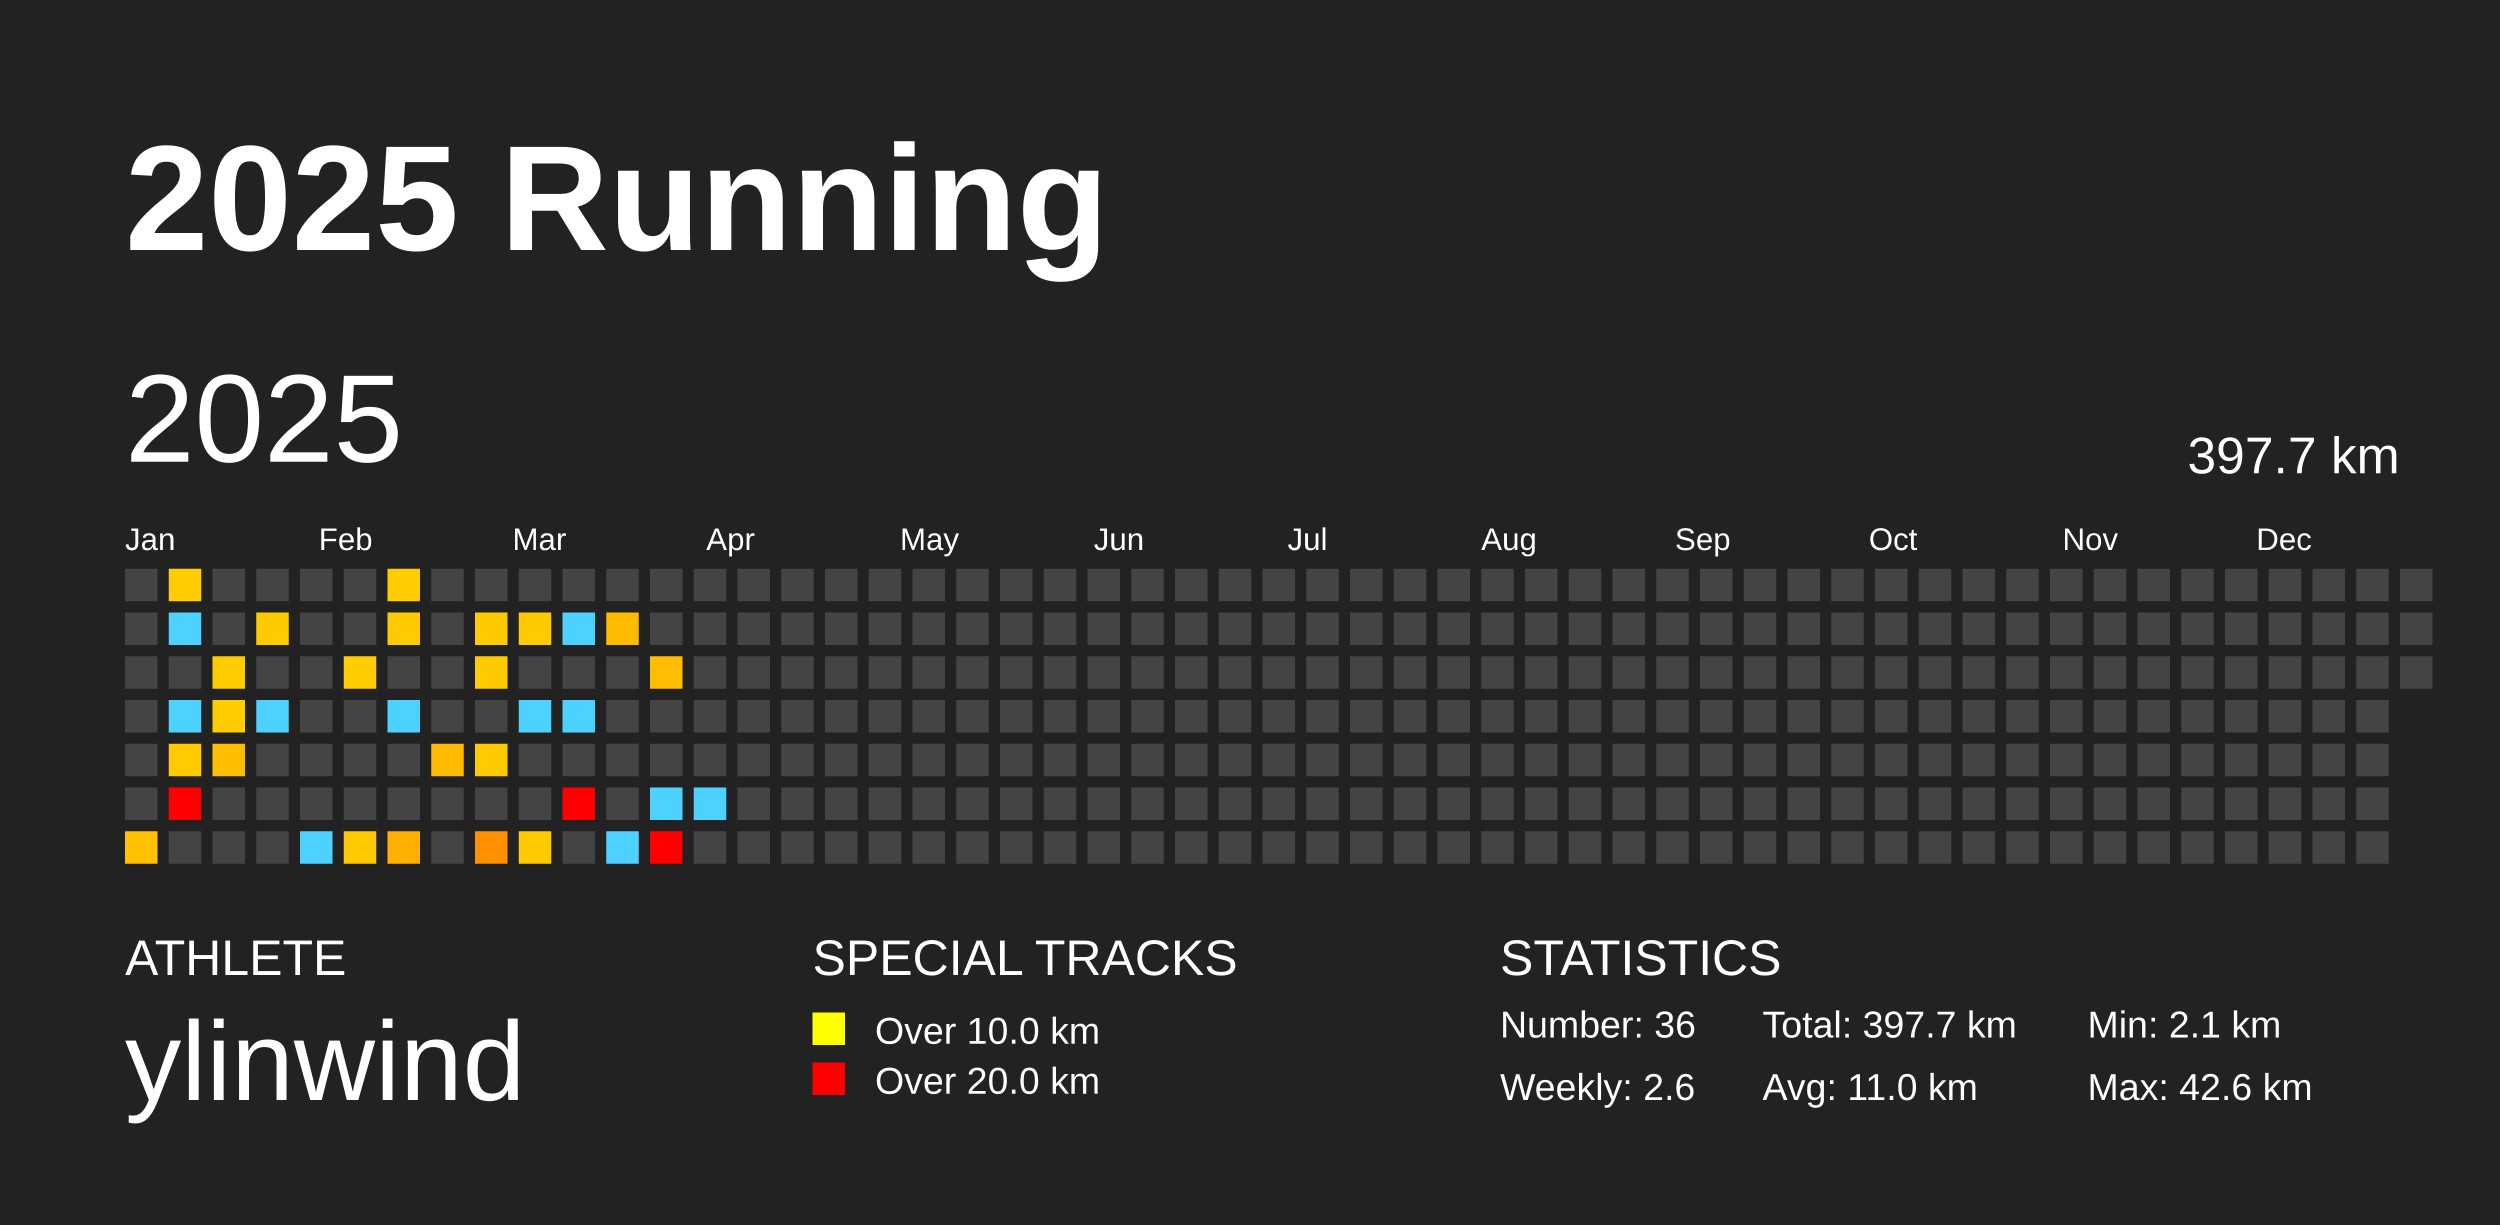
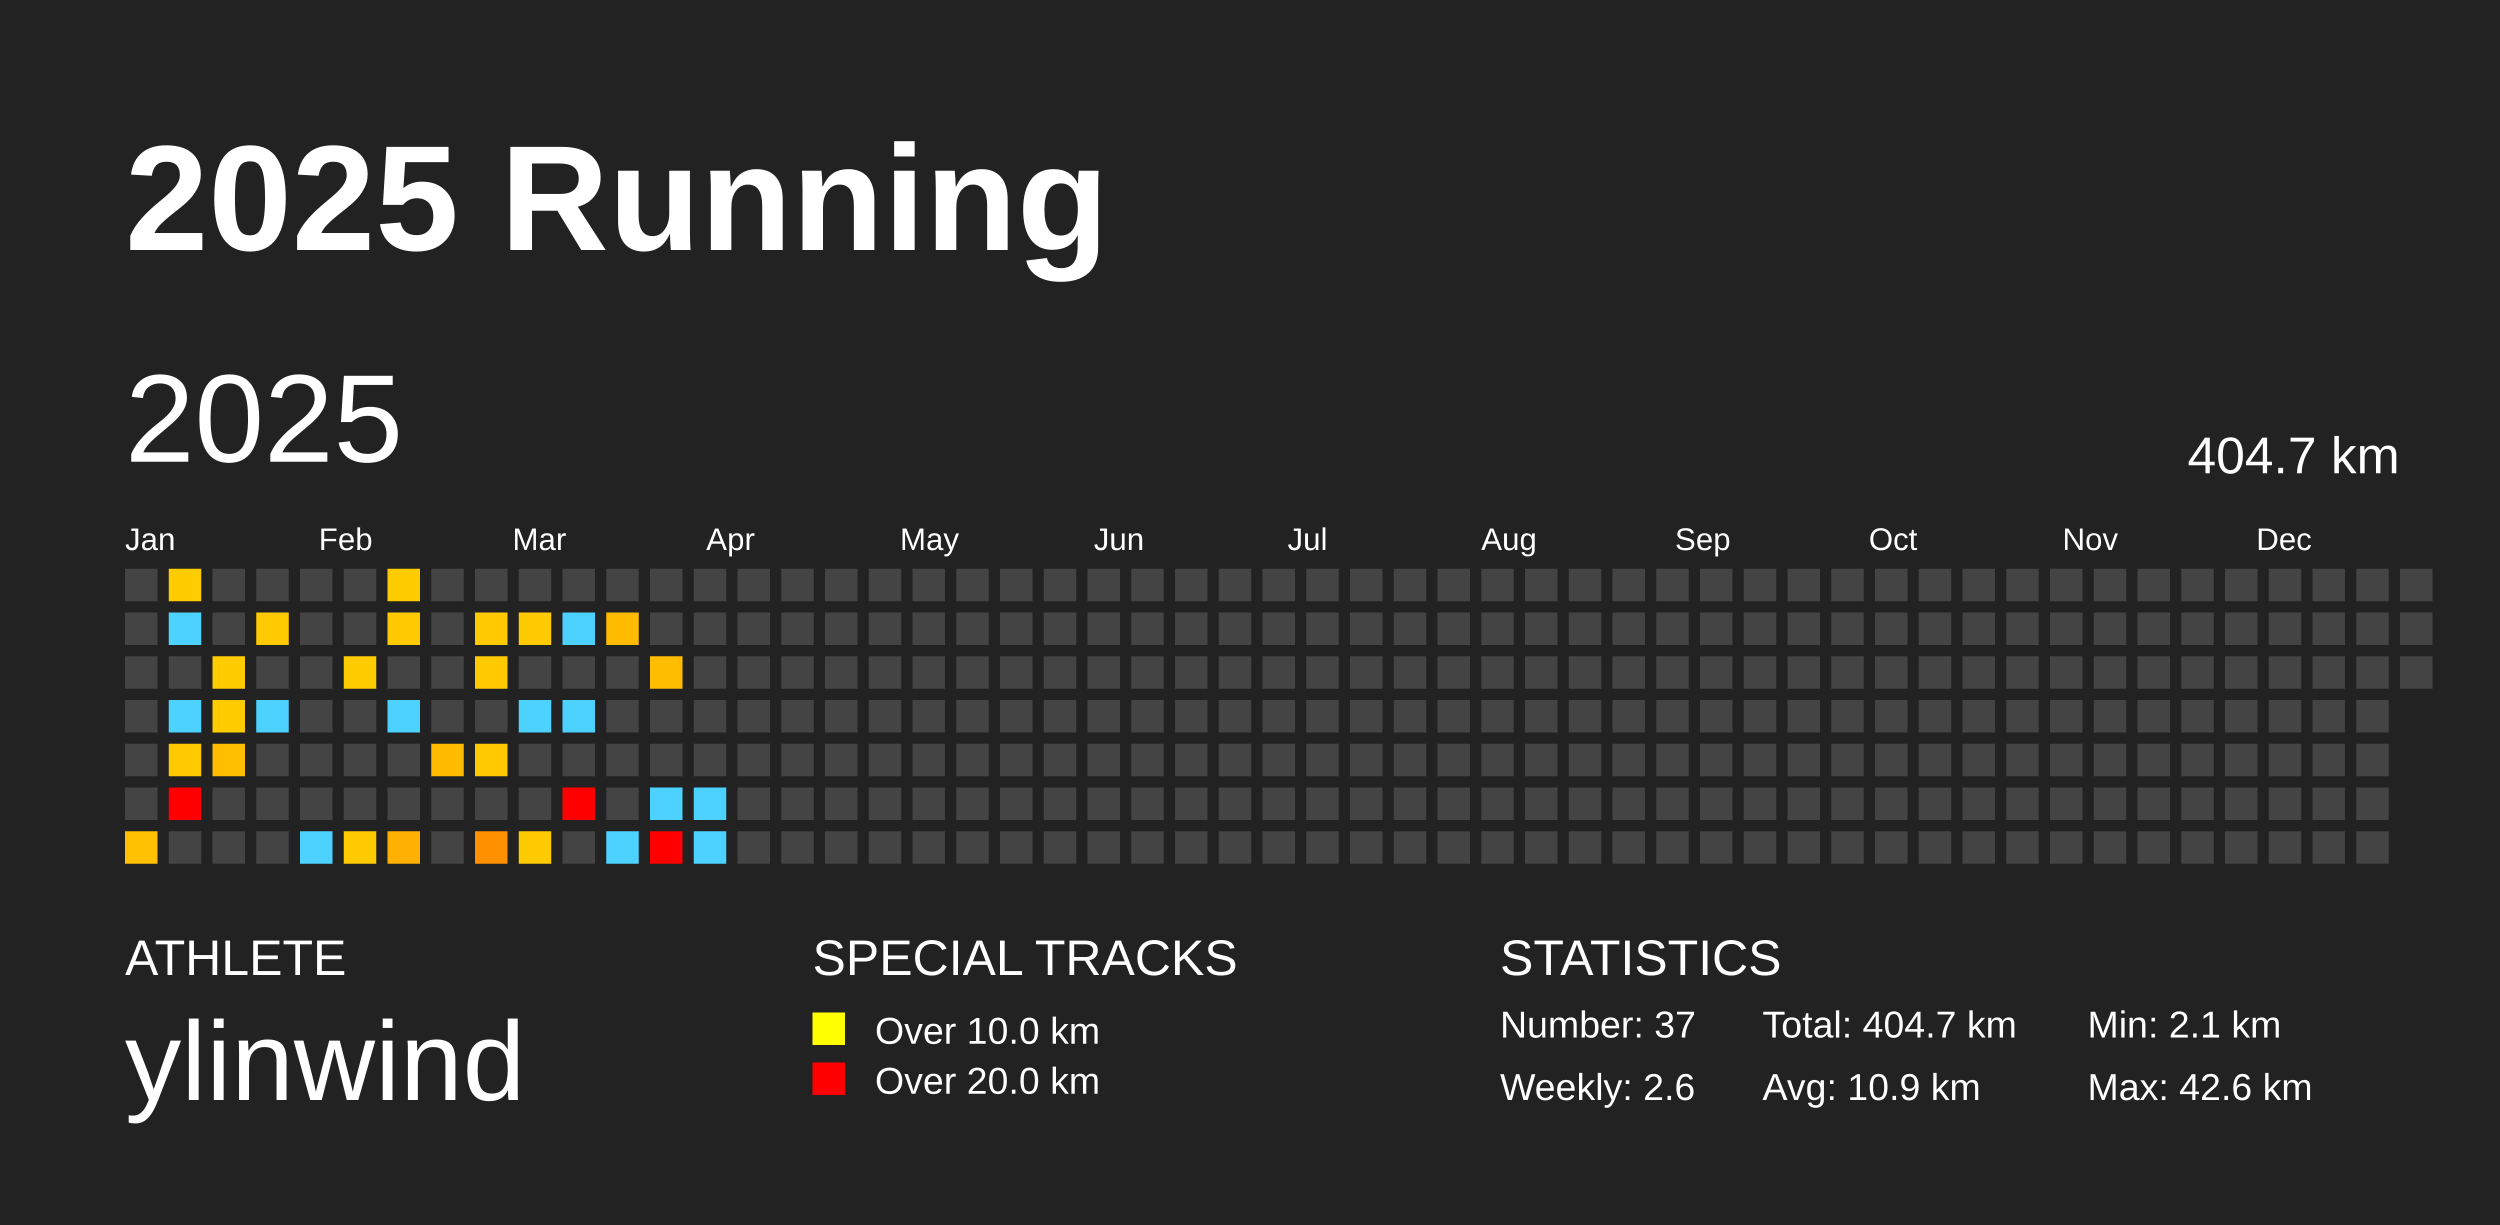
<svg xmlns="http://www.w3.org/2000/svg" baseProfile="full" height="98mm" version="1.1" viewBox="0,0,200,98" width="200mm">
  <defs />
  <rect fill="#222222" height="98" width="200" x="0" y="0" />
  <text fill="#FFFFFF" style="font-size:12px; font-family:Arial; font-weight:bold;" x="10" y="20">2025 Running</text>
  <text fill="#FFFFFF" style="font-size:4px; font-family:Arial" x="10" y="78">ATHLETE</text>
  <text fill="#FFFFFF" style="font-size:9px; font-family:Arial" x="10" y="88">ylinwind</text>
  <text fill="#FFFFFF" style="font-size:4px; font-family:Arial" x="65" y="78">SPECIAL TRACKS</text>
  <rect fill="yellow" height="2.6" width="2.6" x="65" y="81" />
  <text fill="#FFFFFF" style="font-size:3px; font-family:Arial" x="70" y="83.5">Over 10.0 km</text>
  <rect fill="red" height="2.6" width="2.6" x="65" y="85" />
  <text fill="#FFFFFF" style="font-size:3px; font-family:Arial" x="70" y="87.5">Over 20.0 km</text>
  <text fill="#FFFFFF" style="font-size:4px; font-family:Arial" x="120" y="78">STATISTICS</text>
-   <text fill="#FFFFFF" style="font-size:3px; font-family:Arial" x="120" y="83">Number: 36</text>
+   <text fill="#FFFFFF" style="font-size:3px; font-family:Arial" x="120" y="83">Number: 37</text>
  <text fill="#FFFFFF" style="font-size:3px; font-family:Arial" x="120" y="88">Weekly: 2.6</text>
-   <text fill="#FFFFFF" style="font-size:3px; font-family:Arial" x="141" y="83">Total: 397.7 km</text>
-   <text fill="#FFFFFF" style="font-size:3px; font-family:Arial" x="141" y="88">Avg: 11.0 km</text>
+   <text fill="#FFFFFF" style="font-size:3px; font-family:Arial" x="141" y="83">Total: 404.7 km</text>
+   <text fill="#FFFFFF" style="font-size:3px; font-family:Arial" x="141" y="88">Avg: 10.9 km</text>
  <text fill="#FFFFFF" style="font-size:3px; font-family:Arial" x="167" y="83">Min: 2.1 km</text>
  <text fill="#FFFFFF" style="font-size:3px; font-family:Arial" x="167" y="88">Max: 42.6 km</text>
  <text dominant-baseline="hanging" fill="#FFFFFF" style="font-size:10.0px; font-family:Arial;" x="10" y="30">2025</text>
-   <text dominant-baseline="hanging" fill="#FFFFFF" style="font-size:4.125px; font-family:Arial;" x="175" y="35">397.7 km</text>
+   <text dominant-baseline="hanging" fill="#FFFFFF" style="font-size:4.125px; font-family:Arial;" x="175" y="35">404.7 km</text>
  <text fill="#FFFFFF" style="font-size:2.5px; font-family:Arial" x="10.0" y="44">Jan</text>
  <text fill="#FFFFFF" style="font-size:2.5px; font-family:Arial" x="25.5" y="44">Feb</text>
  <text fill="#FFFFFF" style="font-size:2.5px; font-family:Arial" x="41.0" y="44">Mar</text>
  <text fill="#FFFFFF" style="font-size:2.5px; font-family:Arial" x="56.5" y="44">Apr</text>
  <text fill="#FFFFFF" style="font-size:2.5px; font-family:Arial" x="72.0" y="44">May</text>
  <text fill="#FFFFFF" style="font-size:2.5px; font-family:Arial" x="87.5" y="44">Jun</text>
  <text fill="#FFFFFF" style="font-size:2.5px; font-family:Arial" x="103.0" y="44">Jul</text>
  <text fill="#FFFFFF" style="font-size:2.5px; font-family:Arial" x="118.5" y="44">Aug</text>
  <text fill="#FFFFFF" style="font-size:2.5px; font-family:Arial" x="134.0" y="44">Sep</text>
  <text fill="#FFFFFF" style="font-size:2.5px; font-family:Arial" x="149.5" y="44">Oct</text>
  <text fill="#FFFFFF" style="font-size:2.5px; font-family:Arial" x="165.0" y="44">Nov</text>
  <text fill="#FFFFFF" style="font-size:2.5px; font-family:Arial" x="180.5" y="44">Dec</text>
  <rect fill="#444444" height="2.6" width="2.6" x="10.0" y="45.5" />
  <rect fill="#444444" height="2.6" width="2.6" x="10.0" y="49.0" />
  <rect fill="#444444" height="2.6" width="2.6" x="10.0" y="52.5" />
  <rect fill="#444444" height="2.6" width="2.6" x="10.0" y="56.0" />
  <rect fill="#444444" height="2.6" width="2.6" x="10.0" y="59.5" />
  <rect fill="#444444" height="2.6" width="2.6" x="10.0" y="63.0" />
  <rect fill="#ffc100" height="2.6" width="2.6" x="10.0" y="66.5" />
  <rect fill="#ffcc00" height="2.6" width="2.6" x="13.5" y="45.5" />
  <rect fill="#4dd2ff" height="2.6" width="2.6" x="13.5" y="49.0" />
  <rect fill="#444444" height="2.6" width="2.6" x="13.5" y="52.5" />
  <rect fill="#4dd2ff" height="2.6" width="2.6" x="13.5" y="56.0" />
  <rect fill="#ffcb00" height="2.6" width="2.6" x="13.5" y="59.5" />
  <rect fill="red" height="2.6" width="2.6" x="13.5" y="63.0" />
  <rect fill="#444444" height="2.6" width="2.6" x="13.5" y="66.5" />
  <rect fill="#444444" height="2.6" width="2.6" x="17.0" y="45.5" />
  <rect fill="#444444" height="2.6" width="2.6" x="17.0" y="49.0" />
  <rect fill="#ffcc00" height="2.6" width="2.6" x="17.0" y="52.5" />
  <rect fill="#ffcc00" height="2.6" width="2.6" x="17.0" y="56.0" />
  <rect fill="#ffbe00" height="2.6" width="2.6" x="17.0" y="59.5" />
  <rect fill="#444444" height="2.6" width="2.6" x="17.0" y="63.0" />
  <rect fill="#444444" height="2.6" width="2.6" x="17.0" y="66.5" />
  <rect fill="#444444" height="2.6" width="2.6" x="20.5" y="45.5" />
  <rect fill="#ffcb00" height="2.6" width="2.6" x="20.5" y="49.0" />
  <rect fill="#444444" height="2.6" width="2.6" x="20.5" y="52.5" />
  <rect fill="#4dd2ff" height="2.6" width="2.6" x="20.5" y="56.0" />
  <rect fill="#444444" height="2.6" width="2.6" x="20.5" y="59.5" />
  <rect fill="#444444" height="2.6" width="2.6" x="20.5" y="63.0" />
  <rect fill="#444444" height="2.6" width="2.6" x="20.5" y="66.5" />
  <rect fill="#444444" height="2.6" width="2.6" x="24.0" y="45.5" />
  <rect fill="#444444" height="2.6" width="2.6" x="24.0" y="49.0" />
  <rect fill="#444444" height="2.6" width="2.6" x="24.0" y="52.5" />
  <rect fill="#444444" height="2.6" width="2.6" x="24.0" y="56.0" />
  <rect fill="#444444" height="2.6" width="2.6" x="24.0" y="59.5" />
  <rect fill="#444444" height="2.6" width="2.6" x="24.0" y="63.0" />
  <rect fill="#4dd2ff" height="2.6" width="2.6" x="24.0" y="66.5" />
  <rect fill="#444444" height="2.6" width="2.6" x="27.5" y="45.5" />
  <rect fill="#444444" height="2.6" width="2.6" x="27.5" y="49.0" />
  <rect fill="#ffcc00" height="2.6" width="2.6" x="27.5" y="52.5" />
  <rect fill="#444444" height="2.6" width="2.6" x="27.5" y="56.0" />
  <rect fill="#444444" height="2.6" width="2.6" x="27.5" y="59.5" />
  <rect fill="#444444" height="2.6" width="2.6" x="27.5" y="63.0" />
  <rect fill="#ffca00" height="2.6" width="2.6" x="27.5" y="66.5" />
  <rect fill="#ffcc00" height="2.6" width="2.6" x="31.0" y="45.5" />
  <rect fill="#ffcb00" height="2.6" width="2.6" x="31.0" y="49.0" />
  <rect fill="#444444" height="2.6" width="2.6" x="31.0" y="52.5" />
  <rect fill="#4dd2ff" height="2.6" width="2.6" x="31.0" y="56.0" />
  <rect fill="#444444" height="2.6" width="2.6" x="31.0" y="59.5" />
  <rect fill="#444444" height="2.6" width="2.6" x="31.0" y="63.0" />
  <rect fill="#ffb000" height="2.6" width="2.6" x="31.0" y="66.5" />
  <rect fill="#444444" height="2.6" width="2.6" x="34.5" y="45.5" />
  <rect fill="#444444" height="2.6" width="2.6" x="34.5" y="49.0" />
  <rect fill="#444444" height="2.6" width="2.6" x="34.5" y="52.5" />
  <rect fill="#444444" height="2.6" width="2.6" x="34.5" y="56.0" />
  <rect fill="#ffbb00" height="2.6" width="2.6" x="34.5" y="59.5" />
  <rect fill="#444444" height="2.6" width="2.6" x="34.5" y="63.0" />
  <rect fill="#444444" height="2.6" width="2.6" x="34.5" y="66.5" />
  <rect fill="#444444" height="2.6" width="2.6" x="38.0" y="45.5" />
  <rect fill="#ffca00" height="2.6" width="2.6" x="38.0" y="49.0" />
  <rect fill="#ffcb00" height="2.6" width="2.6" x="38.0" y="52.5" />
  <rect fill="#444444" height="2.6" width="2.6" x="38.0" y="56.0" />
  <rect fill="#ffcb00" height="2.6" width="2.6" x="38.0" y="59.5" />
  <rect fill="#444444" height="2.6" width="2.6" x="38.0" y="63.0" />
  <rect fill="#ff9000" height="2.6" width="2.6" x="38.0" y="66.5" />
  <rect fill="#444444" height="2.6" width="2.6" x="41.5" y="45.5" />
  <rect fill="#ffca00" height="2.6" width="2.6" x="41.5" y="49.0" />
  <rect fill="#444444" height="2.6" width="2.6" x="41.5" y="52.5" />
  <rect fill="#4dd2ff" height="2.6" width="2.6" x="41.5" y="56.0" />
  <rect fill="#444444" height="2.6" width="2.6" x="41.5" y="59.5" />
  <rect fill="#444444" height="2.6" width="2.6" x="41.5" y="63.0" />
  <rect fill="#ffcb00" height="2.6" width="2.6" x="41.5" y="66.5" />
  <rect fill="#444444" height="2.6" width="2.6" x="45.0" y="45.5" />
  <rect fill="#4dd2ff" height="2.6" width="2.6" x="45.0" y="49.0" />
  <rect fill="#444444" height="2.6" width="2.6" x="45.0" y="52.5" />
  <rect fill="#4dd2ff" height="2.6" width="2.6" x="45.0" y="56.0" />
  <rect fill="#444444" height="2.6" width="2.6" x="45.0" y="59.5" />
  <rect fill="red" height="2.6" width="2.6" x="45.0" y="63.0" />
  <rect fill="#444444" height="2.6" width="2.6" x="45.0" y="66.5" />
  <rect fill="#444444" height="2.6" width="2.6" x="48.5" y="45.5" />
  <rect fill="#ffbb00" height="2.6" width="2.6" x="48.5" y="49.0" />
  <rect fill="#444444" height="2.6" width="2.6" x="48.5" y="52.5" />
  <rect fill="#444444" height="2.6" width="2.6" x="48.5" y="56.0" />
  <rect fill="#444444" height="2.6" width="2.6" x="48.5" y="59.5" />
  <rect fill="#444444" height="2.6" width="2.6" x="48.5" y="63.0" />
  <rect fill="#4dd2ff" height="2.6" width="2.6" x="48.5" y="66.5" />
  <rect fill="#444444" height="2.6" width="2.6" x="52.0" y="45.5" />
  <rect fill="#444444" height="2.6" width="2.6" x="52.0" y="49.0" />
  <rect fill="#ffbd00" height="2.6" width="2.6" x="52.0" y="52.5" />
  <rect fill="#444444" height="2.6" width="2.6" x="52.0" y="56.0" />
  <rect fill="#444444" height="2.6" width="2.6" x="52.0" y="59.5" />
  <rect fill="#4dd2ff" height="2.6" width="2.6" x="52.0" y="63.0" />
  <rect fill="red" height="2.6" width="2.6" x="52.0" y="66.5" />
  <rect fill="#444444" height="2.6" width="2.6" x="55.5" y="45.5" />
  <rect fill="#444444" height="2.6" width="2.6" x="55.5" y="49.0" />
  <rect fill="#444444" height="2.6" width="2.6" x="55.5" y="52.5" />
  <rect fill="#444444" height="2.6" width="2.6" x="55.5" y="56.0" />
  <rect fill="#444444" height="2.6" width="2.6" x="55.5" y="59.5" />
  <rect fill="#4dd2ff" height="2.6" width="2.6" x="55.5" y="63.0" />
-   <rect fill="#444444" height="2.6" width="2.6" x="55.5" y="66.5" />
+   <rect fill="#4dd2ff" height="2.6" width="2.6" x="55.5" y="66.5" />
  <rect fill="#444444" height="2.6" width="2.6" x="59.0" y="45.5" />
  <rect fill="#444444" height="2.6" width="2.6" x="59.0" y="49.0" />
  <rect fill="#444444" height="2.6" width="2.6" x="59.0" y="52.5" />
  <rect fill="#444444" height="2.6" width="2.6" x="59.0" y="56.0" />
  <rect fill="#444444" height="2.6" width="2.6" x="59.0" y="59.5" />
  <rect fill="#444444" height="2.6" width="2.6" x="59.0" y="63.0" />
  <rect fill="#444444" height="2.6" width="2.6" x="59.0" y="66.5" />
  <rect fill="#444444" height="2.6" width="2.6" x="62.5" y="45.5" />
  <rect fill="#444444" height="2.6" width="2.6" x="62.5" y="49.0" />
  <rect fill="#444444" height="2.6" width="2.6" x="62.5" y="52.5" />
  <rect fill="#444444" height="2.6" width="2.6" x="62.5" y="56.0" />
  <rect fill="#444444" height="2.6" width="2.6" x="62.5" y="59.5" />
  <rect fill="#444444" height="2.6" width="2.6" x="62.5" y="63.0" />
  <rect fill="#444444" height="2.6" width="2.6" x="62.5" y="66.5" />
  <rect fill="#444444" height="2.6" width="2.6" x="66.0" y="45.5" />
  <rect fill="#444444" height="2.6" width="2.6" x="66.0" y="49.0" />
  <rect fill="#444444" height="2.6" width="2.6" x="66.0" y="52.5" />
  <rect fill="#444444" height="2.6" width="2.6" x="66.0" y="56.0" />
  <rect fill="#444444" height="2.6" width="2.6" x="66.0" y="59.5" />
  <rect fill="#444444" height="2.6" width="2.6" x="66.0" y="63.0" />
  <rect fill="#444444" height="2.6" width="2.6" x="66.0" y="66.5" />
  <rect fill="#444444" height="2.6" width="2.6" x="69.5" y="45.5" />
  <rect fill="#444444" height="2.6" width="2.6" x="69.5" y="49.0" />
  <rect fill="#444444" height="2.6" width="2.6" x="69.5" y="52.5" />
  <rect fill="#444444" height="2.6" width="2.6" x="69.5" y="56.0" />
  <rect fill="#444444" height="2.6" width="2.6" x="69.5" y="59.5" />
  <rect fill="#444444" height="2.6" width="2.6" x="69.5" y="63.0" />
  <rect fill="#444444" height="2.6" width="2.6" x="69.5" y="66.5" />
  <rect fill="#444444" height="2.6" width="2.6" x="73.0" y="45.5" />
  <rect fill="#444444" height="2.6" width="2.6" x="73.0" y="49.0" />
  <rect fill="#444444" height="2.6" width="2.6" x="73.0" y="52.5" />
  <rect fill="#444444" height="2.6" width="2.6" x="73.0" y="56.0" />
  <rect fill="#444444" height="2.6" width="2.6" x="73.0" y="59.5" />
  <rect fill="#444444" height="2.6" width="2.6" x="73.0" y="63.0" />
  <rect fill="#444444" height="2.6" width="2.6" x="73.0" y="66.5" />
  <rect fill="#444444" height="2.6" width="2.6" x="76.5" y="45.5" />
  <rect fill="#444444" height="2.6" width="2.6" x="76.5" y="49.0" />
  <rect fill="#444444" height="2.6" width="2.6" x="76.5" y="52.5" />
  <rect fill="#444444" height="2.6" width="2.6" x="76.5" y="56.0" />
  <rect fill="#444444" height="2.6" width="2.6" x="76.5" y="59.5" />
  <rect fill="#444444" height="2.6" width="2.6" x="76.5" y="63.0" />
  <rect fill="#444444" height="2.6" width="2.6" x="76.5" y="66.5" />
  <rect fill="#444444" height="2.6" width="2.6" x="80.0" y="45.5" />
  <rect fill="#444444" height="2.6" width="2.6" x="80.0" y="49.0" />
  <rect fill="#444444" height="2.6" width="2.6" x="80.0" y="52.5" />
  <rect fill="#444444" height="2.6" width="2.6" x="80.0" y="56.0" />
  <rect fill="#444444" height="2.6" width="2.6" x="80.0" y="59.5" />
  <rect fill="#444444" height="2.6" width="2.6" x="80.0" y="63.0" />
  <rect fill="#444444" height="2.6" width="2.6" x="80.0" y="66.5" />
  <rect fill="#444444" height="2.6" width="2.6" x="83.5" y="45.5" />
  <rect fill="#444444" height="2.6" width="2.6" x="83.5" y="49.0" />
  <rect fill="#444444" height="2.6" width="2.6" x="83.5" y="52.5" />
  <rect fill="#444444" height="2.6" width="2.6" x="83.5" y="56.0" />
  <rect fill="#444444" height="2.6" width="2.6" x="83.5" y="59.5" />
  <rect fill="#444444" height="2.6" width="2.6" x="83.5" y="63.0" />
  <rect fill="#444444" height="2.6" width="2.6" x="83.5" y="66.5" />
  <rect fill="#444444" height="2.6" width="2.6" x="87.0" y="45.5" />
  <rect fill="#444444" height="2.6" width="2.6" x="87.0" y="49.0" />
  <rect fill="#444444" height="2.6" width="2.6" x="87.0" y="52.5" />
  <rect fill="#444444" height="2.6" width="2.6" x="87.0" y="56.0" />
  <rect fill="#444444" height="2.6" width="2.6" x="87.0" y="59.5" />
  <rect fill="#444444" height="2.6" width="2.6" x="87.0" y="63.0" />
  <rect fill="#444444" height="2.6" width="2.6" x="87.0" y="66.5" />
  <rect fill="#444444" height="2.6" width="2.6" x="90.5" y="45.5" />
  <rect fill="#444444" height="2.6" width="2.6" x="90.5" y="49.0" />
  <rect fill="#444444" height="2.6" width="2.6" x="90.5" y="52.5" />
  <rect fill="#444444" height="2.6" width="2.6" x="90.5" y="56.0" />
  <rect fill="#444444" height="2.6" width="2.6" x="90.5" y="59.5" />
  <rect fill="#444444" height="2.6" width="2.6" x="90.5" y="63.0" />
  <rect fill="#444444" height="2.6" width="2.6" x="90.5" y="66.5" />
  <rect fill="#444444" height="2.6" width="2.6" x="94.0" y="45.5" />
  <rect fill="#444444" height="2.6" width="2.6" x="94.0" y="49.0" />
  <rect fill="#444444" height="2.6" width="2.6" x="94.0" y="52.5" />
  <rect fill="#444444" height="2.6" width="2.6" x="94.0" y="56.0" />
  <rect fill="#444444" height="2.6" width="2.6" x="94.0" y="59.5" />
  <rect fill="#444444" height="2.6" width="2.6" x="94.0" y="63.0" />
  <rect fill="#444444" height="2.6" width="2.6" x="94.0" y="66.5" />
  <rect fill="#444444" height="2.6" width="2.6" x="97.5" y="45.5" />
  <rect fill="#444444" height="2.6" width="2.6" x="97.5" y="49.0" />
  <rect fill="#444444" height="2.6" width="2.6" x="97.5" y="52.5" />
  <rect fill="#444444" height="2.6" width="2.6" x="97.5" y="56.0" />
  <rect fill="#444444" height="2.6" width="2.6" x="97.5" y="59.5" />
  <rect fill="#444444" height="2.6" width="2.6" x="97.5" y="63.0" />
  <rect fill="#444444" height="2.6" width="2.6" x="97.5" y="66.5" />
  <rect fill="#444444" height="2.6" width="2.6" x="101.0" y="45.5" />
  <rect fill="#444444" height="2.6" width="2.6" x="101.0" y="49.0" />
  <rect fill="#444444" height="2.6" width="2.6" x="101.0" y="52.5" />
  <rect fill="#444444" height="2.6" width="2.6" x="101.0" y="56.0" />
  <rect fill="#444444" height="2.6" width="2.6" x="101.0" y="59.5" />
  <rect fill="#444444" height="2.6" width="2.6" x="101.0" y="63.0" />
  <rect fill="#444444" height="2.6" width="2.6" x="101.0" y="66.5" />
  <rect fill="#444444" height="2.6" width="2.6" x="104.5" y="45.5" />
  <rect fill="#444444" height="2.6" width="2.6" x="104.5" y="49.0" />
  <rect fill="#444444" height="2.6" width="2.6" x="104.5" y="52.5" />
  <rect fill="#444444" height="2.6" width="2.6" x="104.5" y="56.0" />
  <rect fill="#444444" height="2.6" width="2.6" x="104.5" y="59.5" />
  <rect fill="#444444" height="2.6" width="2.6" x="104.5" y="63.0" />
  <rect fill="#444444" height="2.6" width="2.6" x="104.5" y="66.5" />
  <rect fill="#444444" height="2.6" width="2.6" x="108.0" y="45.5" />
  <rect fill="#444444" height="2.6" width="2.6" x="108.0" y="49.0" />
  <rect fill="#444444" height="2.6" width="2.6" x="108.0" y="52.5" />
  <rect fill="#444444" height="2.6" width="2.6" x="108.0" y="56.0" />
  <rect fill="#444444" height="2.6" width="2.6" x="108.0" y="59.5" />
  <rect fill="#444444" height="2.6" width="2.6" x="108.0" y="63.0" />
  <rect fill="#444444" height="2.6" width="2.6" x="108.0" y="66.5" />
  <rect fill="#444444" height="2.6" width="2.6" x="111.5" y="45.5" />
  <rect fill="#444444" height="2.6" width="2.6" x="111.5" y="49.0" />
  <rect fill="#444444" height="2.6" width="2.6" x="111.5" y="52.5" />
  <rect fill="#444444" height="2.6" width="2.6" x="111.5" y="56.0" />
  <rect fill="#444444" height="2.6" width="2.6" x="111.5" y="59.5" />
  <rect fill="#444444" height="2.6" width="2.6" x="111.5" y="63.0" />
  <rect fill="#444444" height="2.6" width="2.6" x="111.5" y="66.5" />
  <rect fill="#444444" height="2.6" width="2.6" x="115.0" y="45.5" />
  <rect fill="#444444" height="2.6" width="2.6" x="115.0" y="49.0" />
  <rect fill="#444444" height="2.6" width="2.6" x="115.0" y="52.5" />
  <rect fill="#444444" height="2.6" width="2.6" x="115.0" y="56.0" />
  <rect fill="#444444" height="2.6" width="2.6" x="115.0" y="59.5" />
  <rect fill="#444444" height="2.6" width="2.6" x="115.0" y="63.0" />
  <rect fill="#444444" height="2.6" width="2.6" x="115.0" y="66.5" />
  <rect fill="#444444" height="2.6" width="2.6" x="118.5" y="45.5" />
  <rect fill="#444444" height="2.6" width="2.6" x="118.5" y="49.0" />
  <rect fill="#444444" height="2.6" width="2.6" x="118.5" y="52.5" />
  <rect fill="#444444" height="2.6" width="2.6" x="118.5" y="56.0" />
  <rect fill="#444444" height="2.6" width="2.6" x="118.5" y="59.5" />
  <rect fill="#444444" height="2.6" width="2.6" x="118.5" y="63.0" />
  <rect fill="#444444" height="2.6" width="2.6" x="118.5" y="66.5" />
  <rect fill="#444444" height="2.6" width="2.6" x="122.0" y="45.5" />
  <rect fill="#444444" height="2.6" width="2.6" x="122.0" y="49.0" />
  <rect fill="#444444" height="2.6" width="2.6" x="122.0" y="52.5" />
  <rect fill="#444444" height="2.6" width="2.6" x="122.0" y="56.0" />
  <rect fill="#444444" height="2.6" width="2.6" x="122.0" y="59.5" />
  <rect fill="#444444" height="2.6" width="2.6" x="122.0" y="63.0" />
  <rect fill="#444444" height="2.6" width="2.6" x="122.0" y="66.5" />
  <rect fill="#444444" height="2.6" width="2.6" x="125.5" y="45.5" />
  <rect fill="#444444" height="2.6" width="2.6" x="125.5" y="49.0" />
  <rect fill="#444444" height="2.6" width="2.6" x="125.5" y="52.5" />
  <rect fill="#444444" height="2.6" width="2.6" x="125.5" y="56.0" />
  <rect fill="#444444" height="2.6" width="2.6" x="125.5" y="59.5" />
  <rect fill="#444444" height="2.6" width="2.6" x="125.5" y="63.0" />
  <rect fill="#444444" height="2.6" width="2.6" x="125.5" y="66.5" />
  <rect fill="#444444" height="2.6" width="2.6" x="129.0" y="45.5" />
  <rect fill="#444444" height="2.6" width="2.6" x="129.0" y="49.0" />
  <rect fill="#444444" height="2.6" width="2.6" x="129.0" y="52.5" />
  <rect fill="#444444" height="2.6" width="2.6" x="129.0" y="56.0" />
  <rect fill="#444444" height="2.6" width="2.6" x="129.0" y="59.5" />
  <rect fill="#444444" height="2.6" width="2.6" x="129.0" y="63.0" />
  <rect fill="#444444" height="2.6" width="2.6" x="129.0" y="66.5" />
  <rect fill="#444444" height="2.6" width="2.6" x="132.5" y="45.5" />
  <rect fill="#444444" height="2.6" width="2.6" x="132.5" y="49.0" />
  <rect fill="#444444" height="2.6" width="2.6" x="132.5" y="52.5" />
  <rect fill="#444444" height="2.6" width="2.6" x="132.5" y="56.0" />
  <rect fill="#444444" height="2.6" width="2.6" x="132.5" y="59.5" />
  <rect fill="#444444" height="2.6" width="2.6" x="132.5" y="63.0" />
  <rect fill="#444444" height="2.6" width="2.6" x="132.5" y="66.5" />
  <rect fill="#444444" height="2.6" width="2.6" x="136.0" y="45.5" />
  <rect fill="#444444" height="2.6" width="2.6" x="136.0" y="49.0" />
  <rect fill="#444444" height="2.6" width="2.6" x="136.0" y="52.5" />
  <rect fill="#444444" height="2.6" width="2.6" x="136.0" y="56.0" />
  <rect fill="#444444" height="2.6" width="2.6" x="136.0" y="59.5" />
  <rect fill="#444444" height="2.6" width="2.6" x="136.0" y="63.0" />
  <rect fill="#444444" height="2.6" width="2.6" x="136.0" y="66.5" />
  <rect fill="#444444" height="2.6" width="2.6" x="139.5" y="45.5" />
  <rect fill="#444444" height="2.6" width="2.6" x="139.5" y="49.0" />
  <rect fill="#444444" height="2.6" width="2.6" x="139.5" y="52.5" />
  <rect fill="#444444" height="2.6" width="2.6" x="139.5" y="56.0" />
  <rect fill="#444444" height="2.6" width="2.6" x="139.5" y="59.5" />
  <rect fill="#444444" height="2.6" width="2.6" x="139.5" y="63.0" />
  <rect fill="#444444" height="2.6" width="2.6" x="139.5" y="66.5" />
  <rect fill="#444444" height="2.6" width="2.6" x="143.0" y="45.5" />
  <rect fill="#444444" height="2.6" width="2.6" x="143.0" y="49.0" />
  <rect fill="#444444" height="2.6" width="2.6" x="143.0" y="52.5" />
  <rect fill="#444444" height="2.6" width="2.6" x="143.0" y="56.0" />
  <rect fill="#444444" height="2.6" width="2.6" x="143.0" y="59.5" />
  <rect fill="#444444" height="2.6" width="2.6" x="143.0" y="63.0" />
  <rect fill="#444444" height="2.6" width="2.6" x="143.0" y="66.5" />
  <rect fill="#444444" height="2.6" width="2.6" x="146.5" y="45.5" />
  <rect fill="#444444" height="2.6" width="2.6" x="146.5" y="49.0" />
  <rect fill="#444444" height="2.6" width="2.6" x="146.5" y="52.5" />
  <rect fill="#444444" height="2.6" width="2.6" x="146.5" y="56.0" />
  <rect fill="#444444" height="2.6" width="2.6" x="146.5" y="59.5" />
  <rect fill="#444444" height="2.6" width="2.6" x="146.5" y="63.0" />
  <rect fill="#444444" height="2.6" width="2.6" x="146.5" y="66.5" />
  <rect fill="#444444" height="2.6" width="2.6" x="150.0" y="45.5" />
  <rect fill="#444444" height="2.6" width="2.6" x="150.0" y="49.0" />
  <rect fill="#444444" height="2.6" width="2.6" x="150.0" y="52.5" />
  <rect fill="#444444" height="2.6" width="2.6" x="150.0" y="56.0" />
  <rect fill="#444444" height="2.6" width="2.6" x="150.0" y="59.5" />
  <rect fill="#444444" height="2.6" width="2.6" x="150.0" y="63.0" />
  <rect fill="#444444" height="2.6" width="2.6" x="150.0" y="66.5" />
  <rect fill="#444444" height="2.6" width="2.6" x="153.5" y="45.5" />
  <rect fill="#444444" height="2.6" width="2.6" x="153.5" y="49.0" />
  <rect fill="#444444" height="2.6" width="2.6" x="153.5" y="52.5" />
  <rect fill="#444444" height="2.6" width="2.6" x="153.5" y="56.0" />
  <rect fill="#444444" height="2.6" width="2.6" x="153.5" y="59.5" />
  <rect fill="#444444" height="2.6" width="2.6" x="153.5" y="63.0" />
  <rect fill="#444444" height="2.6" width="2.6" x="153.5" y="66.5" />
  <rect fill="#444444" height="2.6" width="2.6" x="157.0" y="45.5" />
  <rect fill="#444444" height="2.6" width="2.6" x="157.0" y="49.0" />
  <rect fill="#444444" height="2.6" width="2.6" x="157.0" y="52.5" />
  <rect fill="#444444" height="2.6" width="2.6" x="157.0" y="56.0" />
  <rect fill="#444444" height="2.6" width="2.6" x="157.0" y="59.5" />
  <rect fill="#444444" height="2.6" width="2.6" x="157.0" y="63.0" />
  <rect fill="#444444" height="2.6" width="2.6" x="157.0" y="66.5" />
  <rect fill="#444444" height="2.6" width="2.6" x="160.5" y="45.5" />
  <rect fill="#444444" height="2.6" width="2.6" x="160.5" y="49.0" />
  <rect fill="#444444" height="2.6" width="2.6" x="160.5" y="52.5" />
  <rect fill="#444444" height="2.6" width="2.6" x="160.5" y="56.0" />
  <rect fill="#444444" height="2.6" width="2.6" x="160.5" y="59.5" />
  <rect fill="#444444" height="2.6" width="2.6" x="160.5" y="63.0" />
  <rect fill="#444444" height="2.6" width="2.6" x="160.5" y="66.5" />
  <rect fill="#444444" height="2.6" width="2.6" x="164.0" y="45.5" />
  <rect fill="#444444" height="2.6" width="2.6" x="164.0" y="49.0" />
  <rect fill="#444444" height="2.6" width="2.6" x="164.0" y="52.5" />
  <rect fill="#444444" height="2.6" width="2.6" x="164.0" y="56.0" />
  <rect fill="#444444" height="2.6" width="2.6" x="164.0" y="59.5" />
  <rect fill="#444444" height="2.6" width="2.6" x="164.0" y="63.0" />
  <rect fill="#444444" height="2.6" width="2.6" x="164.0" y="66.5" />
  <rect fill="#444444" height="2.6" width="2.6" x="167.5" y="45.5" />
  <rect fill="#444444" height="2.6" width="2.6" x="167.5" y="49.0" />
  <rect fill="#444444" height="2.6" width="2.6" x="167.5" y="52.5" />
  <rect fill="#444444" height="2.6" width="2.6" x="167.5" y="56.0" />
  <rect fill="#444444" height="2.6" width="2.6" x="167.5" y="59.5" />
  <rect fill="#444444" height="2.6" width="2.6" x="167.5" y="63.0" />
  <rect fill="#444444" height="2.6" width="2.6" x="167.5" y="66.5" />
  <rect fill="#444444" height="2.6" width="2.6" x="171.0" y="45.5" />
  <rect fill="#444444" height="2.6" width="2.6" x="171.0" y="49.0" />
  <rect fill="#444444" height="2.6" width="2.6" x="171.0" y="52.5" />
  <rect fill="#444444" height="2.6" width="2.6" x="171.0" y="56.0" />
  <rect fill="#444444" height="2.6" width="2.6" x="171.0" y="59.5" />
  <rect fill="#444444" height="2.6" width="2.6" x="171.0" y="63.0" />
  <rect fill="#444444" height="2.6" width="2.6" x="171.0" y="66.5" />
  <rect fill="#444444" height="2.6" width="2.6" x="174.5" y="45.5" />
  <rect fill="#444444" height="2.6" width="2.6" x="174.5" y="49.0" />
  <rect fill="#444444" height="2.6" width="2.6" x="174.5" y="52.5" />
  <rect fill="#444444" height="2.6" width="2.6" x="174.5" y="56.0" />
  <rect fill="#444444" height="2.6" width="2.6" x="174.5" y="59.5" />
  <rect fill="#444444" height="2.6" width="2.6" x="174.5" y="63.0" />
  <rect fill="#444444" height="2.6" width="2.6" x="174.5" y="66.5" />
  <rect fill="#444444" height="2.6" width="2.6" x="178.0" y="45.5" />
  <rect fill="#444444" height="2.6" width="2.6" x="178.0" y="49.0" />
  <rect fill="#444444" height="2.6" width="2.6" x="178.0" y="52.5" />
  <rect fill="#444444" height="2.6" width="2.6" x="178.0" y="56.0" />
  <rect fill="#444444" height="2.6" width="2.6" x="178.0" y="59.5" />
  <rect fill="#444444" height="2.6" width="2.6" x="178.0" y="63.0" />
  <rect fill="#444444" height="2.6" width="2.6" x="178.0" y="66.5" />
  <rect fill="#444444" height="2.6" width="2.6" x="181.5" y="45.5" />
  <rect fill="#444444" height="2.6" width="2.6" x="181.5" y="49.0" />
  <rect fill="#444444" height="2.6" width="2.6" x="181.5" y="52.5" />
  <rect fill="#444444" height="2.6" width="2.6" x="181.5" y="56.0" />
  <rect fill="#444444" height="2.6" width="2.6" x="181.5" y="59.5" />
  <rect fill="#444444" height="2.6" width="2.6" x="181.5" y="63.0" />
  <rect fill="#444444" height="2.6" width="2.6" x="181.5" y="66.5" />
  <rect fill="#444444" height="2.6" width="2.6" x="185.0" y="45.5" />
  <rect fill="#444444" height="2.6" width="2.6" x="185.0" y="49.0" />
  <rect fill="#444444" height="2.6" width="2.6" x="185.0" y="52.5" />
  <rect fill="#444444" height="2.6" width="2.6" x="185.0" y="56.0" />
  <rect fill="#444444" height="2.6" width="2.6" x="185.0" y="59.5" />
  <rect fill="#444444" height="2.6" width="2.6" x="185.0" y="63.0" />
  <rect fill="#444444" height="2.6" width="2.6" x="185.0" y="66.5" />
  <rect fill="#444444" height="2.6" width="2.6" x="188.5" y="45.5" />
  <rect fill="#444444" height="2.6" width="2.6" x="188.5" y="49.0" />
  <rect fill="#444444" height="2.6" width="2.6" x="188.5" y="52.5" />
  <rect fill="#444444" height="2.6" width="2.6" x="188.5" y="56.0" />
  <rect fill="#444444" height="2.6" width="2.6" x="188.5" y="59.5" />
  <rect fill="#444444" height="2.6" width="2.6" x="188.5" y="63.0" />
  <rect fill="#444444" height="2.6" width="2.6" x="188.5" y="66.5" />
  <rect fill="#444444" height="2.6" width="2.6" x="192.0" y="45.5" />
  <rect fill="#444444" height="2.6" width="2.6" x="192.0" y="49.0" />
  <rect fill="#444444" height="2.6" width="2.6" x="192.0" y="52.5" />
</svg>
